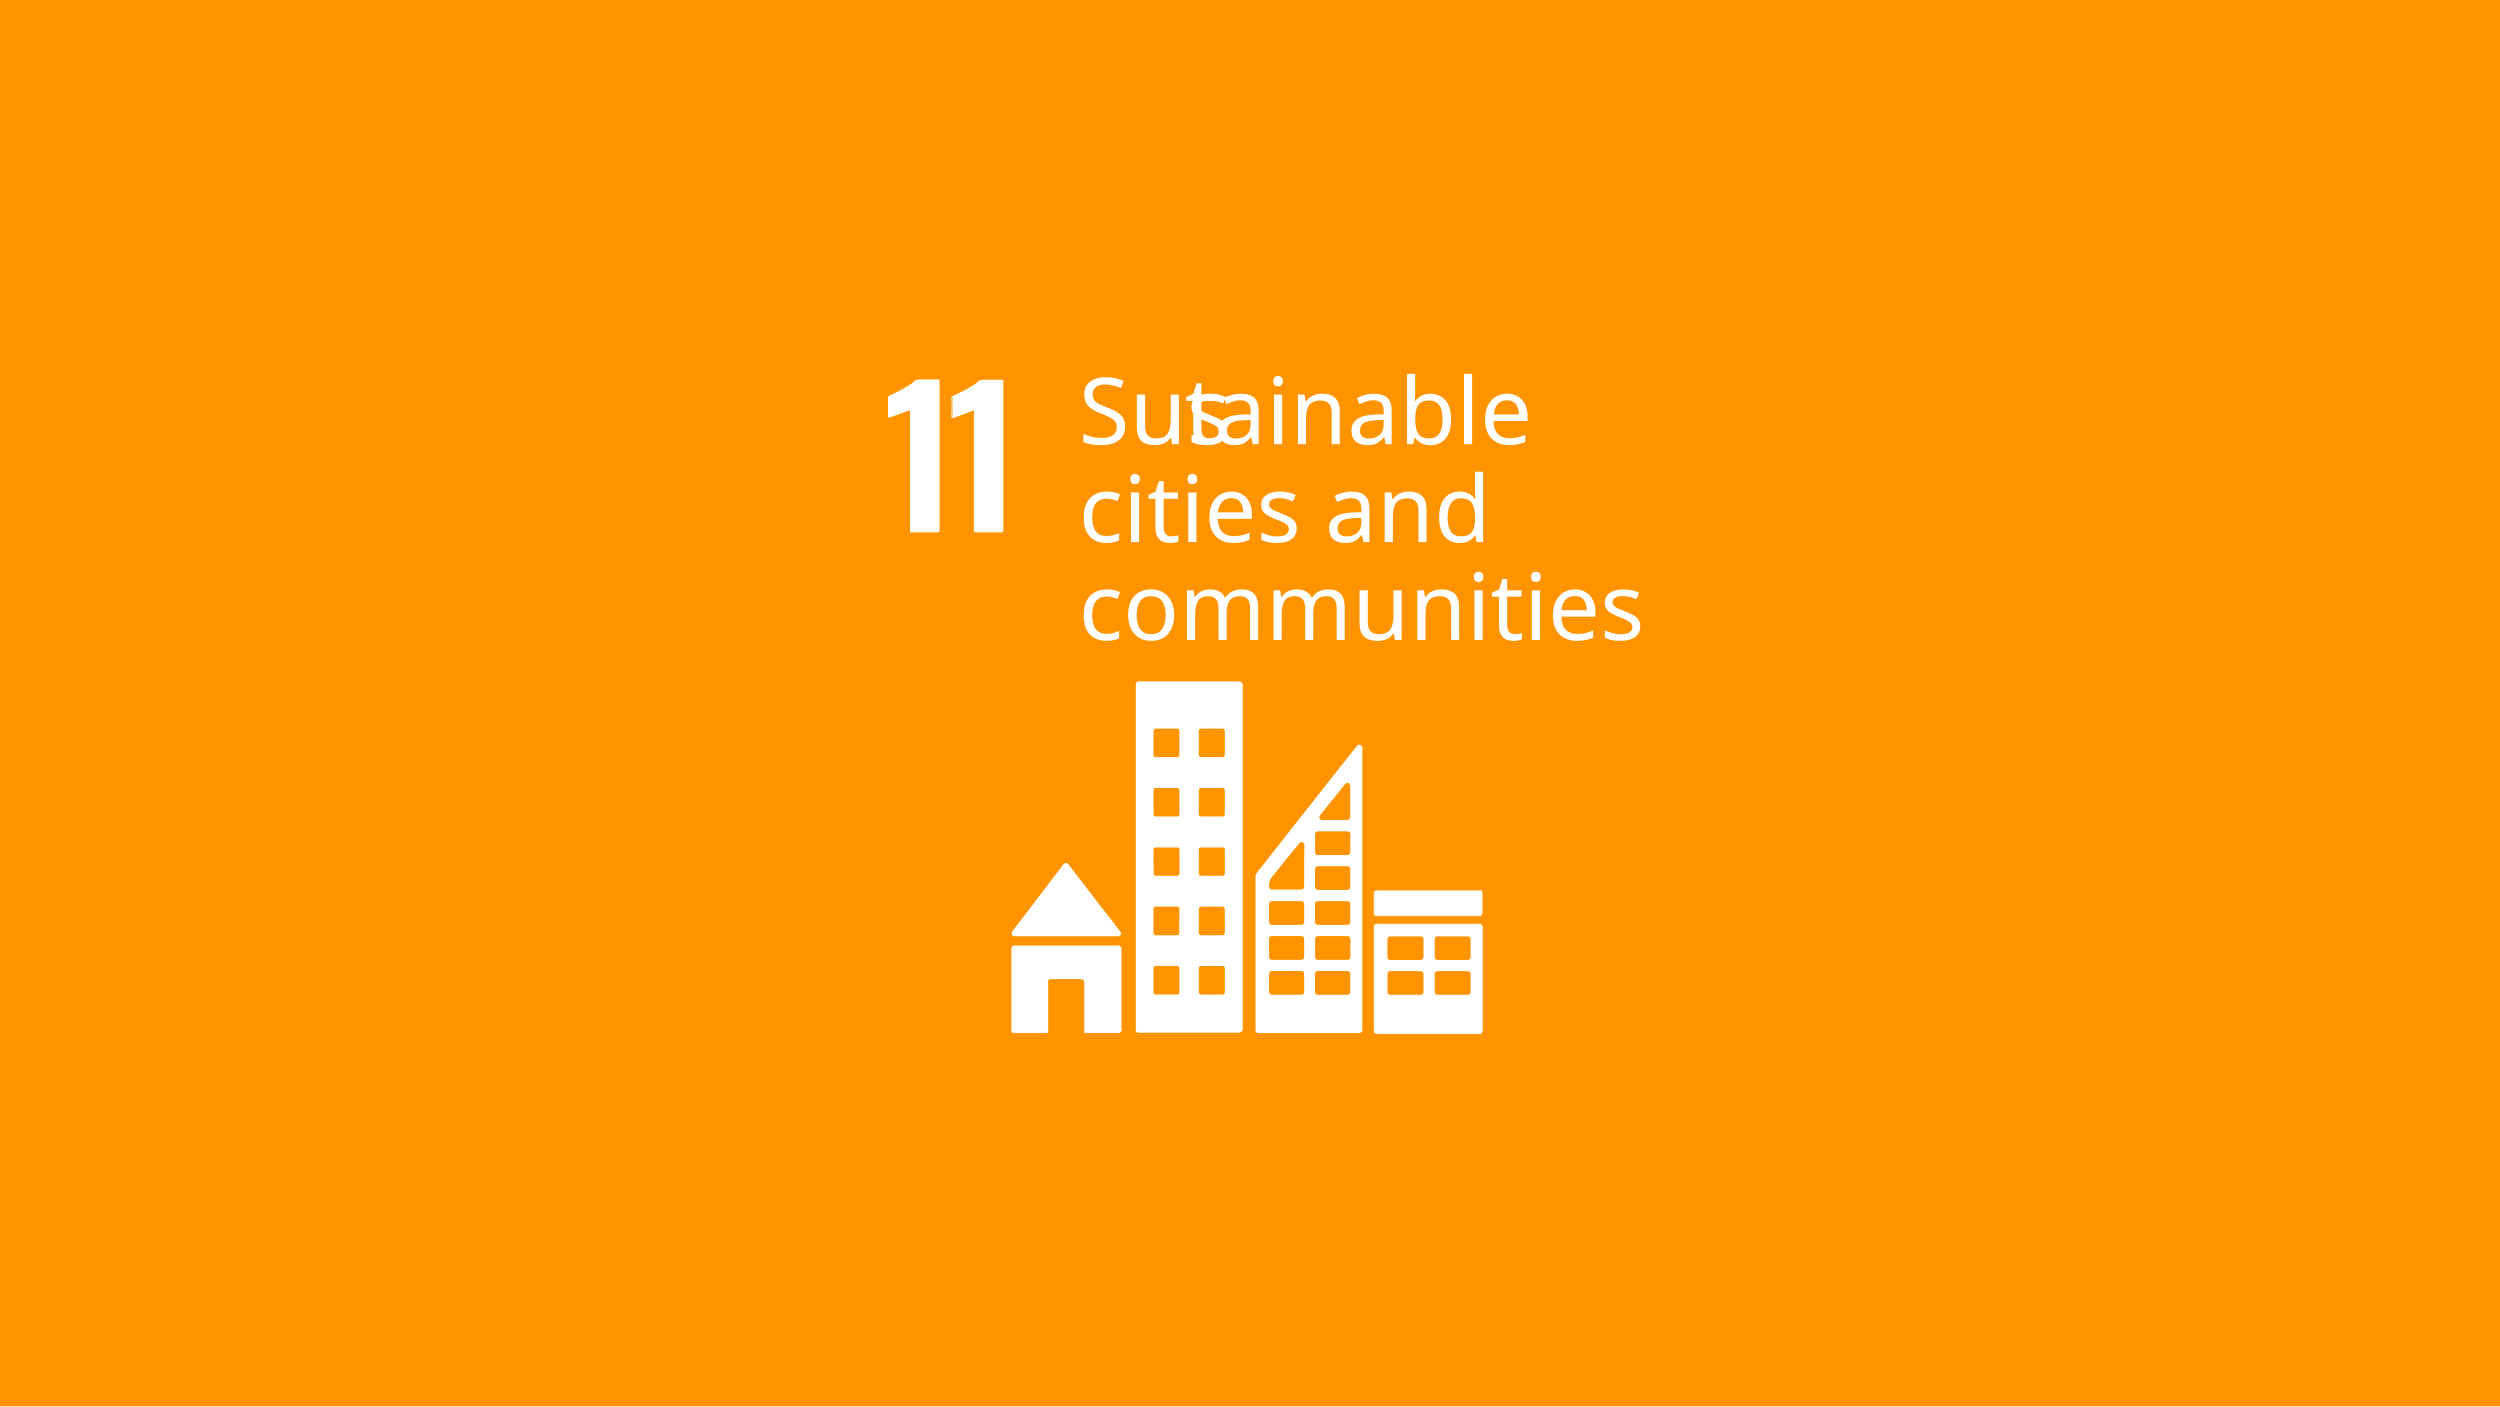
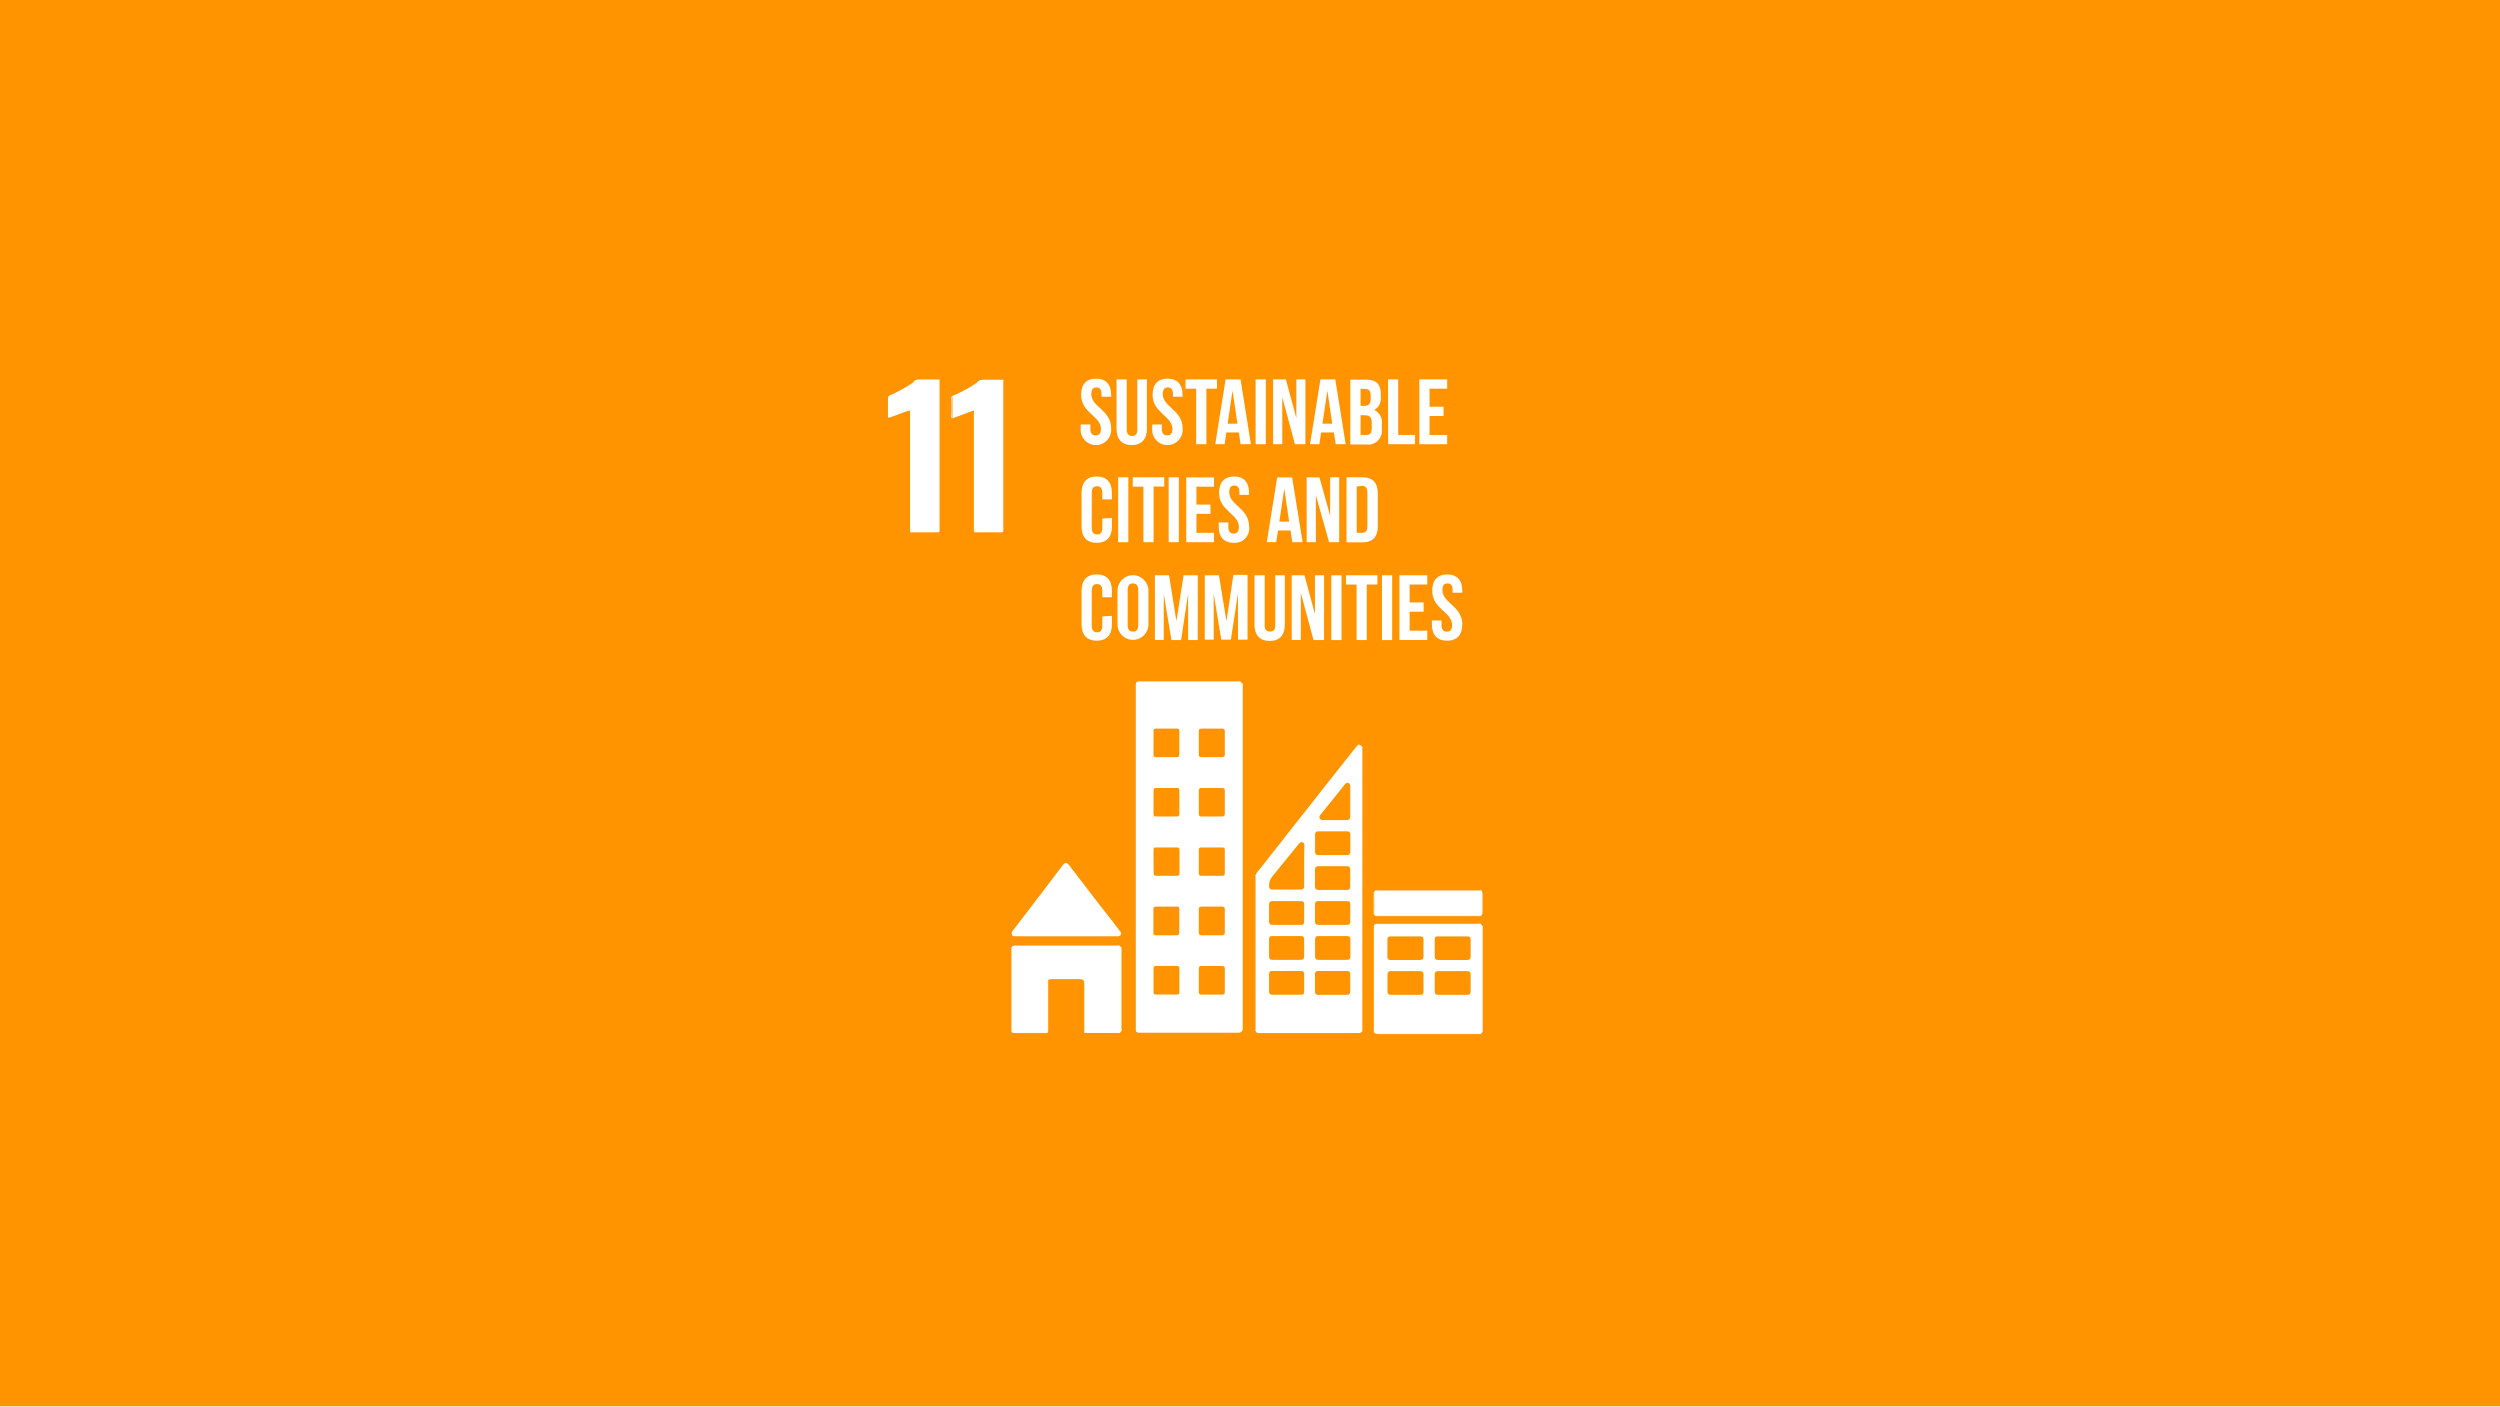
<svg xmlns="http://www.w3.org/2000/svg" viewBox="0 0 378.08 212.67">
  <defs>
-     <style>.cls-1{fill:#ff9400;}.cls-2,.cls-3{fill:#fff;}.cls-3{font-size:14px;font-family:BebasNeueBold, Bebas Neue;}.cls-4{letter-spacing:-0.04em;}</style>
+     <style>.cls-1{fill:#ff9400;}.cls-2{fill:#fff;}</style>
  </defs>
  <g id="Capa_2" data-name="Capa 2">
    <g id="Capa_1-2" data-name="Capa 1">
      <rect class="cls-1" width="378.08" height="212.67" />
      <path class="cls-2" d="M187.59,103.07l.23.25c.12.14.05.31.05.46q0,25.83,0,51.65a.93.93,0,0,1,0,.44.63.63,0,0,1-.64.31q-7.47,0-14.93,0c-.41,0-.54-.12-.53-.53,0-3.34,0-6.69,0-10v-42c0-.25,0-.5.31-.55a.69.69,0,0,1,.32,0h14.87A.6.6,0,0,1,187.59,103.07Z" />
      <path class="cls-2" d="M206,156a.72.72,0,0,1-.61.23H190.56c-.23,0-.49.05-.63-.23a1.08,1.08,0,0,1,0-.4q0-11.5,0-23a1.07,1.07,0,0,1,0-.4c.36-.57.82-1,1.23-1.58l4.21-5.36,3.25-4.11c.62-.79,1.23-1.59,1.86-2.38l3.65-4.6,1-1.26c.29-.39.54-.39.84,0,.11.12.06.26.06.39v42.31C206,155.77,206.07,155.92,206,156Z" />
      <path class="cls-2" d="M208,156.28c-.18-.05-.23-.16-.23-.35q0-7.85,0-15.68c0-.21,0-.4.22-.5a.9.9,0,0,1,.4,0h15.2c.14,0,.3-.07.42.06l.19.22a1.36,1.36,0,0,1,0,.4v15.28c0,.15,0,.3-.05.43l-.15.15c-.11.1-.24.05-.35.05H208.32A.56.56,0,0,1,208,156.28Z" />
      <path class="cls-2" d="M169.29,143l.26.25a1.09,1.09,0,0,1,0,.36q0,6,0,12c0,.13.05.27,0,.39l-.15.15c-.06.07-.15.05-.23.05h-5a.31.31,0,0,1-.19,0v-7.4c0-.56-.16-.72-.71-.72H159c-.21,0-.43,0-.51.25a.9.9,0,0,0,0,.43c0,2.35,0,4.7,0,7,0,.32-.07.44-.42.43-1.51,0-3,0-4.53,0a.74.74,0,0,1-.36,0c-.14,0-.24-.11-.22-.28s0-.27,0-.4c0-4,0-8,0-11.95,0-.24,0-.46.31-.51a1.09,1.09,0,0,1,.36,0h15.31A.74.74,0,0,1,169.29,143Z" />
      <path class="cls-2" d="M137.63,80.44c0-.13,0-.27,0-.4V62.56c0-.56,0-.55-.53-.35l-2.52.92c-.2.07-.29.07-.29-.19,0-.91,0-1.83,0-2.75,0-.21.08-.29.26-.38a22.27,22.27,0,0,0,3.08-1.66c.15-.11.35-.18.45-.32.32-.46.77-.45,1.25-.44.9,0,1.81,0,2.71,0,.09.12.05.26.05.39V80.07c0,.44,0,.44-.43.44H138C137.88,80.51,137.74,80.58,137.63,80.44Z" />
      <path class="cls-2" d="M144,59.9A20,20,0,0,0,147.55,58s.06,0,.07,0c.43-.68,1.11-.57,1.77-.57h2.34a1.08,1.08,0,0,1,0,.4V80.05c0,.46,0,.46-.45.46h-3.57c-.43,0-.43,0-.43-.43q0-8.79,0-17.57a.74.74,0,0,0,0-.39c0-.08-.1-.07-.17,0l-3,1.13c-.1,0-.07-.13-.07-.21V60.1A.28.28,0,0,1,144,59.9Z" />
      <path class="cls-2" d="M161.23,141.59h-7.74c-.17,0-.34,0-.41-.15a.6.6,0,0,1,0-.58c.73-.94,1.46-1.89,2.18-2.84l2.5-3.27,2.91-3.84c.42-.54.65-.54,1.06,0,1.6,2.07,3.18,4.15,4.78,6.22.95,1.21,1.92,2.41,2.84,3.65.12.17.3.33.17.57a.56.56,0,0,1-.56.24Z" />
      <path class="cls-2" d="M224.11,134.77a.93.93,0,0,1,.09.46c0,.92,0,1.83,0,2.75a.64.64,0,0,1-.17.46c-.11.1-.24.06-.35.06H208.27a.54.54,0,0,1-.35-.05l-.07-.07a3.82,3.82,0,0,1,0-1.12c0-.81-.05-1.63,0-2.44l.08-.09a.91.91,0,0,1,.4,0H223.7C223.84,134.7,224,134.62,224.11,134.77Z" />
      <path class="cls-2" d="M187.84,155.87c0-.19,0-.38,0-.57V103.88c0-.19,0-.37,0-.56.18.13.1.32.1.48v51.57C187.92,155.53,188,155.72,187.84,155.87Z" />
      <path class="cls-2" d="M189.93,132.23V156c-.11-.13-.06-.28-.06-.43q0-11.47,0-22.95C189.87,132.51,189.82,132.35,189.93,132.23Z" />
      <path class="cls-2" d="M224.11,134.77a1.1,1.1,0,0,0-.48-.06H208.37l-.45,0c.13-.13.28-.07.43-.07h15.33C223.83,134.66,224,134.58,224.11,134.77Z" />
      <path class="cls-2" d="M224.19,156.11c0-.17,0-.35,0-.52q0-7.8,0-15.59c.11.13.06.29.06.43v15.23C224.28,155.81,224.35,156,224.19,156.11Z" />
      <path class="cls-2" d="M207.92,138.45l6.83,0h8.8l.49,0c-.11.16-.27.1-.41.1H208.34C208.2,138.54,208,138.59,207.92,138.45Z" />
      <path class="cls-2" d="M208,156.28l3.8,0h11.66c.19,0,.38,0,.57,0-.11.16-.27.1-.41.1H208.39C208.26,156.36,208.12,156.4,208,156.28Z" />
      <path class="cls-2" d="M169.29,143h-16c.13-.11.28-.06.43-.06h15.18C169,142.92,169.17,142.87,169.29,143Z" />
      <path class="cls-2" d="M224,139.78c-.18,0-.37,0-.56,0H208c.12-.12.28-.07.42-.07q7.59,0,15.16,0C223.74,139.68,223.92,139.6,224,139.78Z" />
      <path class="cls-2" d="M187.59,103.07H172.05c.13-.12.28-.07.43-.07h14.69C187.31,103,187.47,102.94,187.59,103.07Z" />
      <path class="cls-2" d="M153.18,156.12c1.65,0,3.29,0,4.94,0,.31,0,.34-.13.34-.38q0-3.52,0-7c0-.15-.06-.32.06-.46v7.56c0,.22,0,.39-.3.39H153.4A.27.27,0,0,1,153.18,156.12Z" />
      <path class="cls-2" d="M169.52,156c0-.13,0-.27,0-.4V143.24c.11.13.06.29.07.43,0,3.94,0,7.89,0,11.83C169.61,155.65,169.69,155.83,169.52,156Z" />
      <path class="cls-2" d="M164,156.12c1.81,0,3.61,0,5.42,0-.07.12-.18.1-.29.1H164.2A.29.29,0,0,1,164,156.12Z" />
      <path class="cls-2" d="M207.84,134.82c0,1.19,0,2.37,0,3.56a.27.27,0,0,1-.09-.25V135A.24.24,0,0,1,207.84,134.82Z" />
      <path class="cls-2" d="M144,59.9a21.64,21.64,0,0,0,0,3.32c-.11,0-.12-.14-.12-.23V60.12A.25.25,0,0,1,144,59.9Z" />
      <path class="cls-1" d="M185.23,139.3c0,.58,0,1.16,0,1.74,0,.29-.11.4-.41.4h-3.11c-.29,0-.41-.11-.41-.4,0-1.17,0-2.35,0-3.52,0-.29.12-.41.41-.41h3.07c.36,0,.47.15.45.49C185.21,138.17,185.23,138.73,185.23,139.3Z" />
      <path class="cls-1" d="M185.23,148.22c0,.59,0,1.19,0,1.78,0,.29-.11.42-.4.42h-3.11c-.31,0-.43-.13-.42-.44,0-1.16,0-2.32,0-3.48,0-.28.1-.41.4-.41h3.11c.33,0,.43.14.42.44C185.22,147.09,185.23,147.65,185.23,148.22Z" />
      <path class="cls-1" d="M185.23,112.35c0,.58,0,1.16,0,1.74,0,.27-.08.41-.39.41-1.05,0-2.1,0-3.15,0-.28,0-.39-.1-.39-.38v-3.55c0-.28.11-.38.39-.38q1.58,0,3.15,0c.28,0,.39.1.39.38C185.22,111.16,185.23,111.75,185.23,112.35Z" />
      <path class="cls-1" d="M181.3,130.32c0-.59,0-1.18,0-1.78,0-.26.09-.38.38-.38h3.19c.27,0,.36.11.36.36,0,1.19,0,2.37,0,3.56,0,.28-.13.37-.4.37h-3.15c-.28,0-.38-.12-.38-.39C181.31,131.48,181.3,130.9,181.3,130.32Z" />
      <path class="cls-1" d="M185.23,121.29c0,.6,0,1.19,0,1.78,0,.3-.11.41-.41.41q-1.56,0-3.12,0c-.3,0-.4-.12-.4-.41,0-1.16,0-2.32,0-3.48,0-.32.11-.43.43-.42,1,0,2.05,0,3.08,0,.32,0,.43.11.42.42C185.22,120.16,185.23,120.72,185.23,121.29Z" />
      <path class="cls-1" d="M178.34,139.27c0,.59,0,1.19,0,1.78,0,.27-.1.39-.38.39h-3.16c-.25,0-.37-.09-.37-.35,0-1.21,0-2.41,0-3.61,0-.26.1-.37.35-.37H178c.26,0,.36.11.36.37C178.34,138.08,178.34,138.68,178.34,139.27Z" />
      <path class="cls-1" d="M174.45,148.25c0-.6,0-1.19,0-1.78,0-.28.1-.39.38-.39H178c.25,0,.37.11.36.36,0,1.2,0,2.41,0,3.61,0,.26-.12.36-.37.36h-3.15c-.3,0-.4-.13-.39-.42C174.46,149.41,174.45,148.83,174.45,148.25Z" />
      <path class="cls-1" d="M174.45,112.33c0-.59,0-1.18,0-1.78,0-.25.09-.36.36-.36,1.06,0,2.13,0,3.19,0,.27,0,.35.12.35.37,0,1.19,0,2.37,0,3.56,0,.27-.1.38-.39.38q-1.58,0-3.15,0c-.29,0-.37-.12-.37-.39C174.45,113.52,174.45,112.93,174.45,112.33Z" />
      <path class="cls-1" d="M174.45,121.3c0-.58,0-1.16,0-1.74,0-.3.11-.4.4-.39q1.56,0,3.12,0c.27,0,.39.08.39.37,0,1.18,0,2.37,0,3.56,0,.27-.11.38-.39.38-1.05,0-2.1,0-3.16,0-.26,0-.36-.1-.36-.36C174.45,122.51,174.45,121.91,174.45,121.3Z" />
      <path class="cls-1" d="M174.45,130.28c0-.58,0-1.16,0-1.74,0-.27.08-.39.37-.38H178c.28,0,.38.1.38.38,0,1.17,0,2.34,0,3.52,0,.3-.13.39-.42.39h-3.08c-.32,0-.42-.12-.41-.43C174.46,131.44,174.45,130.86,174.45,130.28Z" />
      <path class="cls-1" d="M197.23,131c0,1,0,2,0,3,0,.38-.16.53-.54.53-1.41,0-2.83,0-4.24,0-.36,0-.49-.15-.52-.51a2,2,0,0,1,.49-1.48c1.33-1.63,2.64-3.27,4-4.91.15-.2.32-.34.58-.24s.27.31.27.54C197.23,129,197.23,130,197.23,131Z" />
      <path class="cls-1" d="M201.54,145.16h-2.1c-.43,0-.56-.13-.56-.56,0-.83,0-1.67,0-2.5,0-.38.17-.54.54-.54h4.28c.37,0,.53.17.52.55,0,.82,0,1.64,0,2.46,0,.48-.11.59-.6.59Z" />
      <path class="cls-1" d="M194.56,145.16H192.5c-.46,0-.58-.12-.58-.58,0-.82,0-1.64,0-2.46,0-.45.11-.56.55-.56h4.2c.45,0,.55.12.56.55v2.47c0,.45-.12.57-.57.58Z" />
      <path class="cls-1" d="M201.53,134.59c-.7,0-1.4,0-2.1,0-.38,0-.56-.15-.56-.52,0-.85,0-1.7,0-2.55,0-.36.17-.53.55-.52,1.41,0,2.82,0,4.24,0,.37,0,.54.14.54.52,0,.85,0,1.7,0,2.55,0,.38-.17.52-.54.52C203,134.58,202.24,134.59,201.53,134.59Z" />
      <path class="cls-1" d="M201.57,129.31h-2.19a.43.43,0,0,1-.5-.48c0-.88,0-1.75,0-2.63,0-.33.16-.48.5-.48,1.45,0,2.89,0,4.33,0,.34,0,.5.14.5.48,0,.88,0,1.75,0,2.63,0,.34-.15.49-.49.48Z" />
      <path class="cls-1" d="M201.54,136.28h2.1c.46,0,.56.1.56.54,0,.85,0,1.69,0,2.54,0,.37-.16.51-.52.51h-4.28c-.36,0-.53-.15-.53-.5q0-1.29,0-2.58a.45.45,0,0,1,.52-.51Z" />
      <path class="cls-1" d="M201.52,150.45h-2.1a.47.47,0,0,1-.55-.54c0-.85,0-1.7,0-2.55a.44.44,0,0,1,.51-.51c1.44,0,2.89,0,4.33,0a.43.43,0,0,1,.49.49c0,.86,0,1.73,0,2.59,0,.39-.19.52-.55.52Z" />
      <path class="cls-1" d="M194.57,139.87c-.7,0-1.4,0-2.1,0-.37,0-.55-.14-.55-.51v-2.59c0-.32.15-.49.5-.49h4.32a.43.43,0,0,1,.49.49c0,.88,0,1.76,0,2.63a.41.41,0,0,1-.47.47Z" />
      <path class="cls-1" d="M194.61,146.85h2.06c.46,0,.55.1.56.54v2.51c0,.43-.12.54-.56.54h-4.2c-.38,0-.55-.16-.55-.53v-2.55c0-.37.16-.53.54-.52C193.18,146.86,193.89,146.85,194.61,146.85Z" />
      <path class="cls-1" d="M204.2,121.21v2.22c0,.43-.15.59-.59.59q-1.76,0-3.51,0a.52.52,0,0,1-.54-.28.52.52,0,0,1,.16-.55l3.64-4.53c.14-.18.29-.33.55-.24s.29.32.29.56C204.19,119.72,204.2,120.47,204.2,121.21Z" />
      <path class="cls-1" d="M212.58,146.87h2.19c.36,0,.51.16.51.51v2.55a.45.45,0,0,1-.52.52h-4.45c-.32,0-.48-.15-.48-.46,0-.89,0-1.78,0-2.67,0-.31.18-.46.5-.45Z" />
      <path class="cls-1" d="M212.55,141.61h2.15c.48,0,.58.1.58.56v2.47c0,.37-.15.54-.53.54h-4.41a.44.44,0,0,1-.52-.5v-2.55c0-.37.17-.53.55-.52C211.1,141.63,211.83,141.61,212.55,141.61Z" />
      <path class="cls-1" d="M219.71,146.87h2.18c.36,0,.52.15.52.51,0,.85,0,1.7,0,2.54,0,.36-.15.53-.51.53h-4.41c-.36,0-.51-.16-.51-.52,0-.85,0-1.7,0-2.54,0-.39.17-.53.54-.52Z" />
      <path class="cls-1" d="M219.72,141.61h2.11c.48,0,.57.09.58.56,0,.82,0,1.64,0,2.47,0,.37-.15.54-.53.54h-4.37c-.37,0-.54-.14-.53-.53,0-.83,0-1.67,0-2.51,0-.45.09-.52.56-.53Z" />
-       <text class="cls-3" transform="translate(163.13 67.18)">Sus<tspan class="cls-4" x="16.04" y="0">t</tspan>
-         <tspan x="20.5" y="0">ainable </tspan>
-         <tspan x="0" y="14.8">cities and </tspan>
-         <tspan x="0" y="29.6">communities</tspan>
-       </text>
+       <path class="cls-2" d="M165.77,57.26c1.49,0,2.27.9,2.27,2.47V60h-1.46v-.41c0-.7-.28-1-.77-1s-.77.27-.77,1c0,2,3,2.4,3,5.2a2.31,2.31,0,1,1-4.6,0v-.6h1.46v.7c0,.7.31.95.8.95s.8-.25.8-.95c0-2-3-2.4-3-5.2C163.5,58.16,164.27,57.26,165.77,57.26Z" />
+       <path class="cls-2" d="M170.4,57.38v7.56c0,.7.31,1,.8,1s.8-.25.8-1V57.38h1.45v7.46c0,1.57-.78,2.47-2.29,2.47s-2.3-.9-2.3-2.47V57.38Z" />
+       <path class="cls-2" d="M176.58,57.26c1.49,0,2.26.9,2.26,2.47V60h-1.45v-.41c0-.7-.28-1-.77-1s-.77.27-.77,1c0,2,3,2.4,3,5.2a2.31,2.31,0,1,1-4.6,0v-.6h1.46v.7c0,.7.31.95.8.95s.8-.25.8-.95c0-2-3-2.4-3-5.2C174.31,58.16,175.08,57.26,176.58,57.26Z" />
+       <path class="cls-2" d="M179.29,57.38h4.76v1.4h-1.61v8.4H180.9v-8.4h-1.61Z" />
+       <path class="cls-2" d="M189.18,67.18h-1.56l-.27-1.78h-1.89l-.26,1.78h-1.42l1.57-9.8h2.26Zm-3.52-3.11h1.48l-.74-5Z" />
+       <path class="cls-2" d="M189.89,57.38h1.54v9.8h-1.54Z" />
+       <path class="cls-2" d="M193.92,60.08v7.1h-1.39v-9.8h1.94l1.58,5.87V57.38h1.37v9.8h-1.58Z" />
+       <path class="cls-2" d="M203.51,67.18H202l-.27-1.78H199.8l-.27,1.78h-1.41l1.57-9.8h2.25ZM200,64.07h1.48l-.74-5Z" />
+       <path class="cls-2" d="M208.83,59.63V60a2,2,0,0,1-1,2,2,2,0,0,1,1.15,2.1v.8a2.08,2.08,0,0,1-2.34,2.32h-2.43v-9.8h2.33C208.15,57.38,208.83,58.12,208.83,59.63Zm-3.07-.85v2.59h.61c.57,0,.92-.25.92-1v-.54c0-.71-.24-1-.78-1Zm0,4v3h.89c.51,0,.8-.24.8-1V64c0-.91-.3-1.19-1-1.19Z" />
+       <path class="cls-2" d="M209.91,57.38h1.54v8.4H214v1.4h-4.07Z" />
+       <path class="cls-2" d="M216.19,61.51h2.12v1.4h-2.12v2.87h2.67v1.4h-4.21v-9.8h4.21v1.4h-2.67Z" />
+       <path class="cls-2" d="M168.16,78.33v1.3c0,1.57-.78,2.46-2.3,2.46s-2.29-.89-2.29-2.46v-5.1c0-1.57.78-2.47,2.29-2.47s2.3.9,2.3,2.47v1H166.7v-1c0-.7-.3-1-.79-1s-.8.27-.8,1v5.3c0,.7.31,1,.8,1s.79-.25.79-1v-1.4Z" />
+       <path class="cls-2" d="M169.1,72.18h1.54V82H169.1Z" />
+       <path class="cls-2" d="M171.31,72.18h4.76v1.4h-1.61V82h-1.54v-8.4h-1.61Z" />
+       <path class="cls-2" d="M176.74,72.18h1.54V82h-1.54Z" />
+       <path class="cls-2" d="M180.94,76.31h2.12v1.4h-2.12v2.87h2.66V82h-4.2v-9.8h4.2v1.4h-2.66Z" />
+       <path class="cls-2" d="M186.63,72.06c1.49,0,2.27.9,2.27,2.47v.31h-1.46v-.41c0-.7-.28-1-.77-1s-.77.27-.77,1c0,2,3,2.4,3,5.2a2.15,2.15,0,0,1-2.3,2.46c-1.51,0-2.29-.89-2.29-2.46V79h1.45v.7c0,.7.31,1,.8,1s.8-.25.8-1c0-2-3-2.4-3-5.2C184.36,73,185.13,72.06,186.63,72.06Z" />
+       <path class="cls-2" d="M197,82h-1.56l-.27-1.78h-1.89L193,82h-1.42l1.57-9.8h2.26Zm-3.52-3.11h1.48l-.74-5Z" />
+       <path class="cls-2" d="M199,74.88V82h-1.39v-9.8h1.94L201.16,78V72.18h1.37V82H201Z" />
+       <path class="cls-2" d="M203.64,72.18h2.43c1.54,0,2.3.85,2.3,2.42v5c0,1.57-.76,2.42-2.3,2.42h-2.43Zm1.54,1.4v7H206c.5,0,.79-.25.79-1v-5.1c0-.7-.29-1-.79-1Z" />
+       <path class="cls-2" d="M168.16,93.13v1.3c0,1.57-.78,2.46-2.3,2.46s-2.29-.89-2.29-2.46v-5.1c0-1.57.78-2.46,2.29-2.46s2.3.89,2.3,2.46v1H166.7v-1c0-.7-.3-1-.79-1s-.8.26-.8,1v5.3c0,.7.31,1,.8,1s.79-.25.79-1v-1.4Z" />
+       <path class="cls-2" d="M169,89.33a2.34,2.34,0,1,1,4.68,0v5.1a2.34,2.34,0,1,1-4.68,0Zm1.54,5.2c0,.7.31,1,.8,1s.8-.26.8-1v-5.3c0-.7-.31-1-.8-1s-.8.26-.8,1Z" />
+       <path class="cls-2" d="M177.91,93.94,179,87h2.14v9.8h-1.46v-7l-1.06,7h-1.46L176,89.85v6.93h-1.34V87h2.14Z" />
+       <path class="cls-2" d="M185.48,93.94l1.05-7h2.14v9.8h-1.45v-7l-1.07,7H184.7l-1.15-6.93v6.93H182.2V87h2.14Z" />
+       <path class="cls-2" d="M191.26,87v7.56c0,.7.31.95.8.95s.8-.25.8-.95V87h1.45v7.46c0,1.57-.78,2.47-2.29,2.47s-2.3-.9-2.3-2.47V87Z" />
+       <path class="cls-2" d="M196.73,89.68v7.1h-1.38V87h1.93l1.58,5.87V87h1.38v9.8h-1.59Z" />
+       <path class="cls-2" d="M201.34,87h1.54v9.8h-1.54Z" />
+       <path class="cls-2" d="M203.55,87h4.76v1.4H206.7v8.4h-1.54v-8.4h-1.61Z" />
+       <path class="cls-2" d="M209,87h1.54v9.8H209Z" />
+       <path class="cls-2" d="M213.18,91.11h2.12v1.4h-2.12v2.87h2.67v1.4h-4.21V87h4.21v1.4h-2.67Z" />
+       <path class="cls-2" d="M218.87,86.87c1.5,0,2.27.89,2.27,2.46v.31h-1.46v-.41c0-.7-.28-1-.77-1s-.77.26-.77,1c0,2,3,2.4,3,5.2,0,1.57-.78,2.46-2.3,2.46s-2.29-.89-2.29-2.46v-.6H218v.7c0,.7.31,1,.8,1s.8-.25.8-1c0-2-3-2.4-3-5.2C216.6,87.76,217.37,86.87,218.87,86.87Z" />
    </g>
  </g>
</svg>
